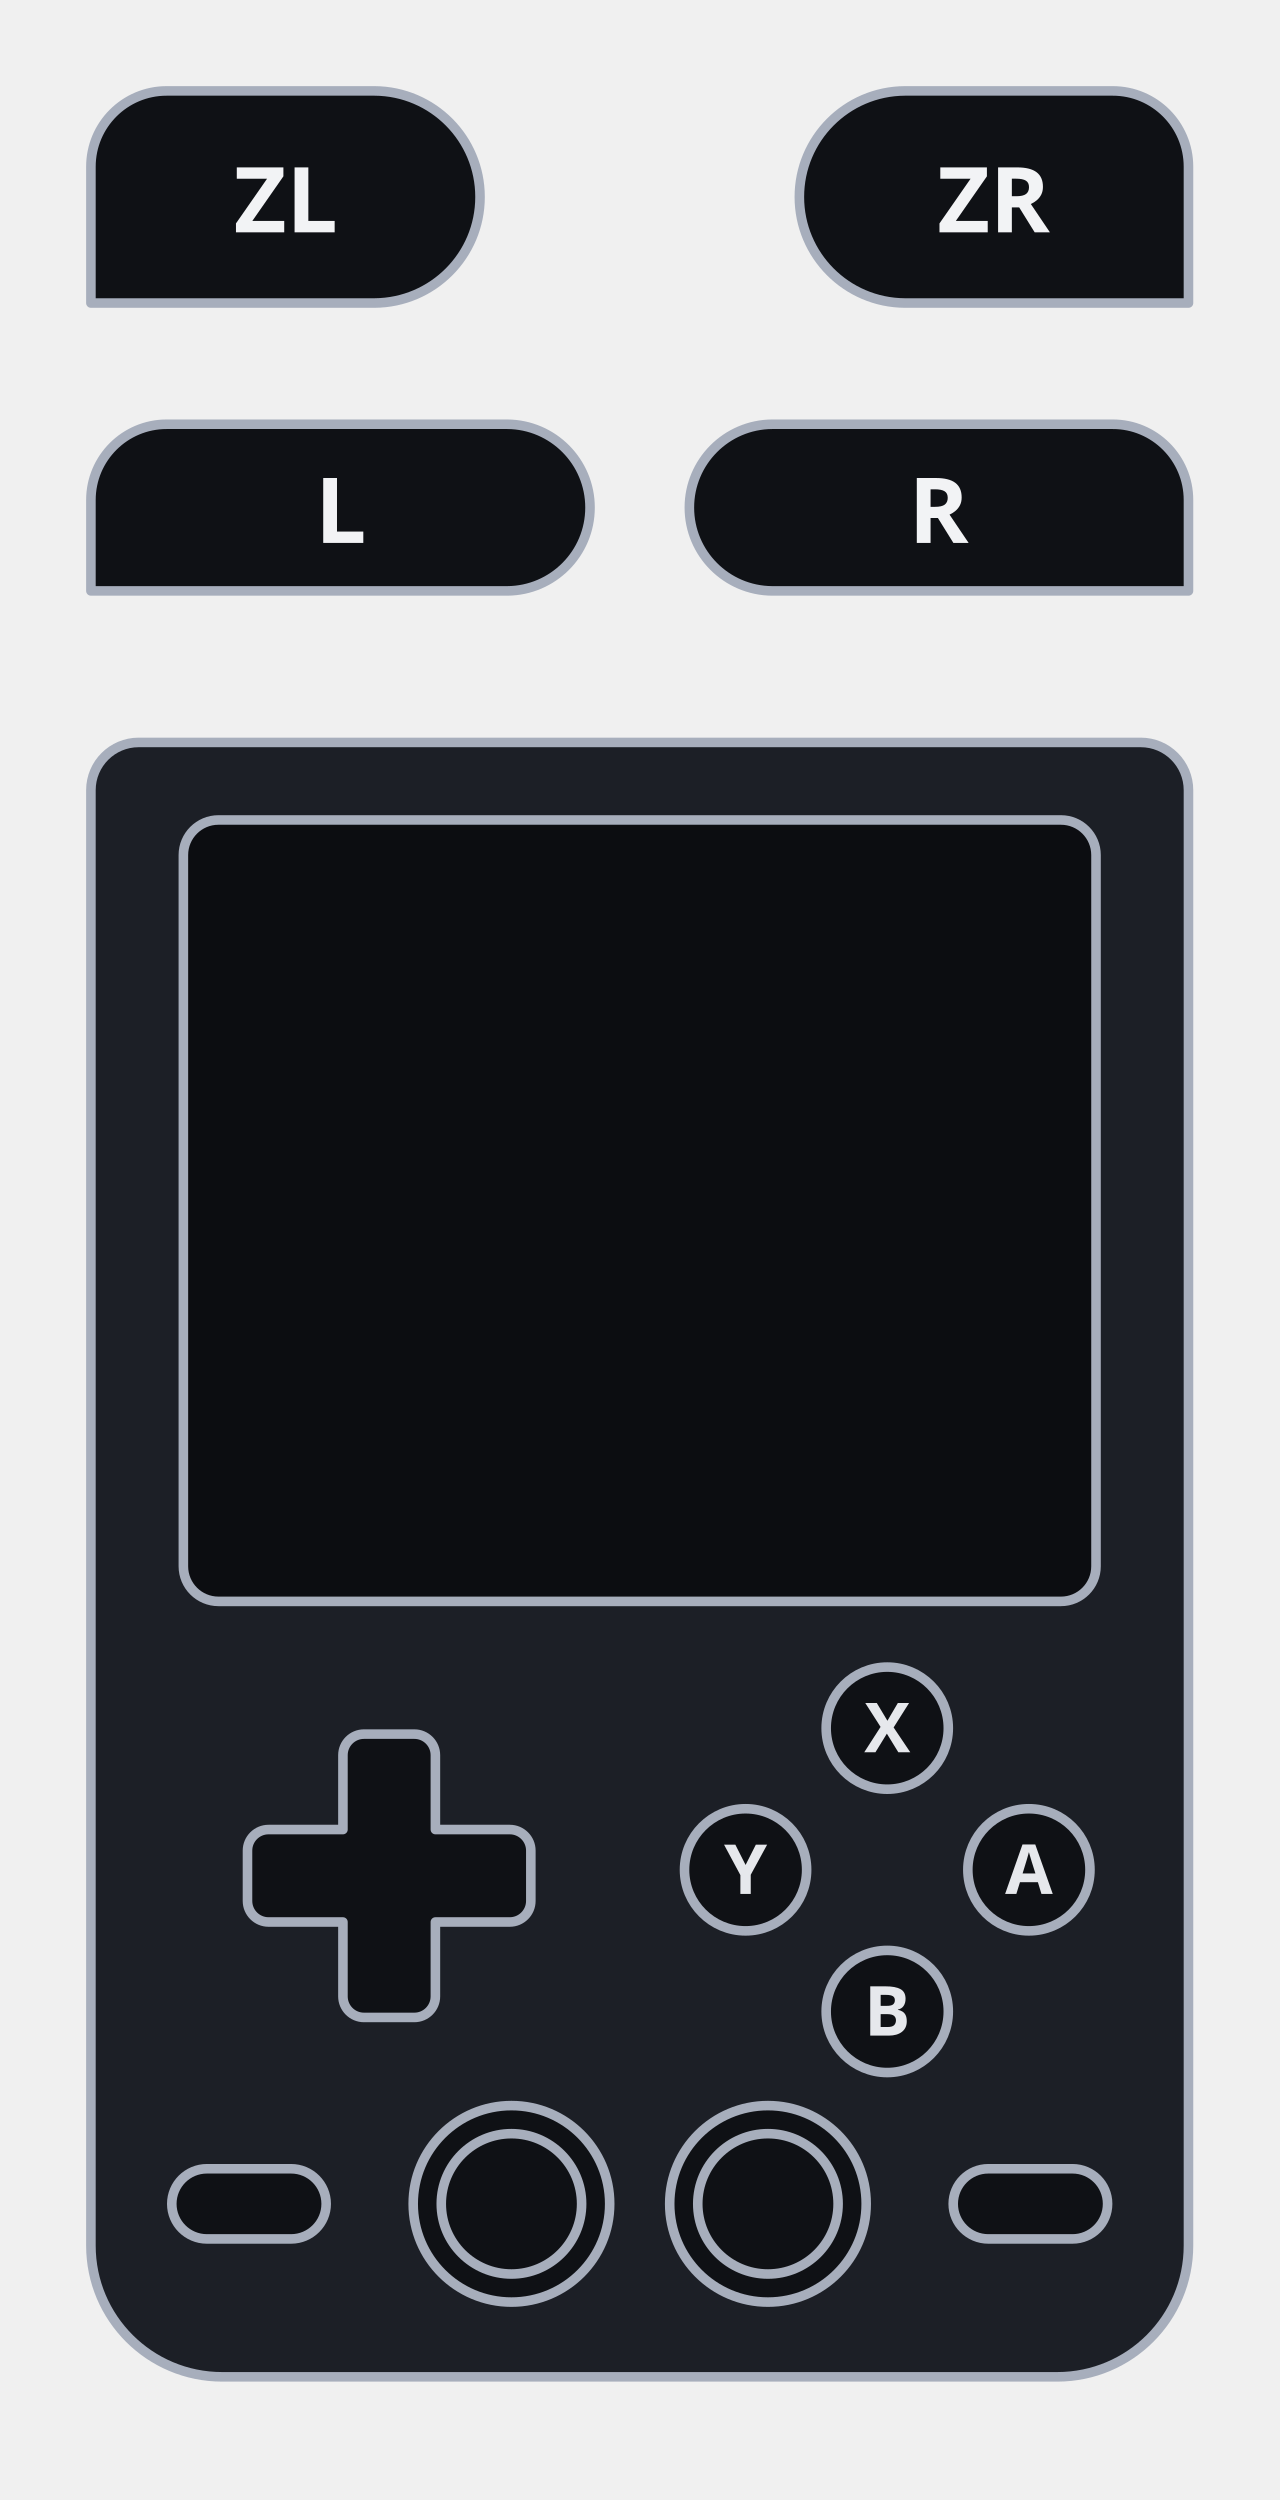
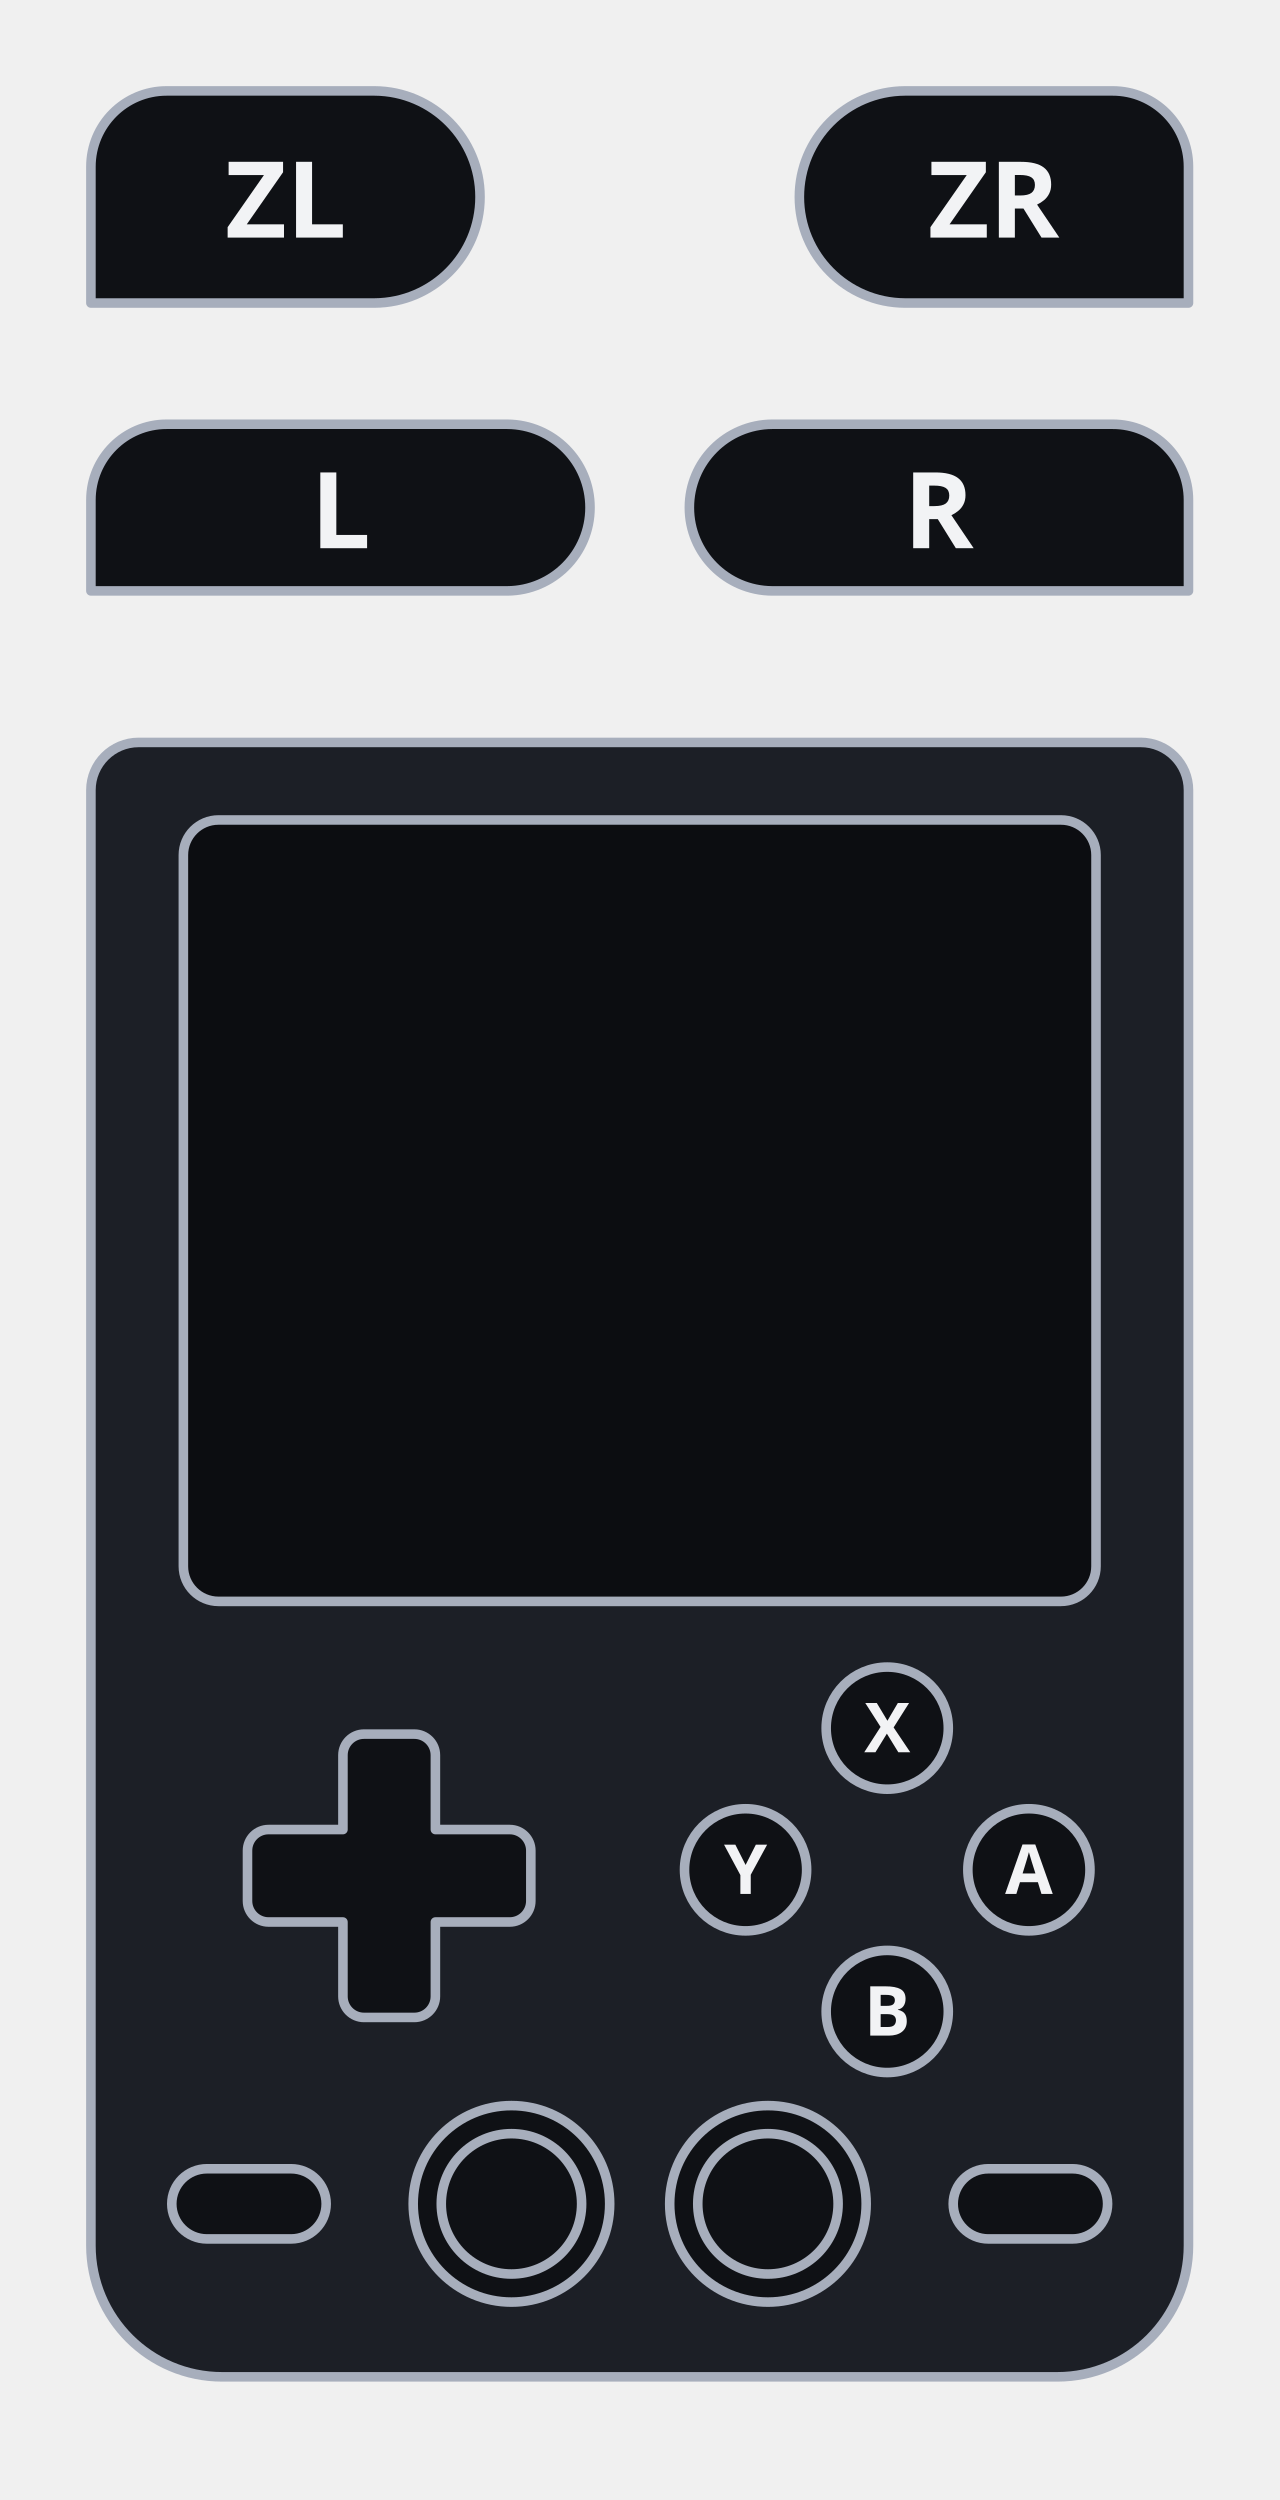
<svg xmlns="http://www.w3.org/2000/svg" width="334.232" height="653.113" viewBox="-2.309 -196.487 364.617 712.487" style="overflow:visible;display:block">
  <defs>
    <linearGradient id="pb" x1="0" y1="0" x2="0" y2="1">
      <stop offset="0" stop-color="#1C1F26" />
      <stop offset="1" stop-color="#1C1F26" />
    </linearGradient>
    <linearGradient id="rim" x1="0" y1="0" x2="0" y2="1">
      <stop offset="0" stop-color="#fff" stop-opacity=".16" />
      <stop offset=".35" stop-color="#fff" stop-opacity="0" />
    </linearGradient>
    <radialGradient id="floor">
      <stop offset="0" stop-color="#000" stop-opacity=".55" />
      <stop offset="1" stop-color="#000" stop-opacity="0" />
    </radialGradient>
  </defs>
  <defs />
  <defs />
  <path d="M37.2,15.1 H322.8 A13.6,13.6 0 0 1 336.4,28.7 V443.5 A37.4,37.4 0 0 1 299,480.9 H61 A37.4,37.4 0 0 1 23.6,443.5 V28.7 A13.6,13.6 0 0 1 37.2,15.1 Z" fill="#1C1F26" stroke="#A7AEBC" stroke-width="2.5" vector-effect="non-scaling-stroke" />
  <rect x="49.95" y="37.2" width="260.1" height="222.7" rx="10" fill="#0C0D11" stroke="#A7AEBC" stroke-width="2.5" vector-effect="non-scaling-stroke" />
  <circle cx="143.45" cy="431.6" r="28" fill="#0F1115" stroke="#A7AEBC" stroke-width="2.5" vector-effect="non-scaling-stroke" />
  <mask id="LS_ring360m140" maskUnits="userSpaceOnUse" x="-5000" y="-5000" width="10000" height="10000">
    <rect x="-5000" y="-5000" width="10000" height="10000" fill="#fff" />
    <circle cx="143.45" cy="431.6" r="20" fill="#000" stroke="#000" stroke-width="7.636" stroke-linejoin="round" />
  </mask>
  <circle cx="143.45" cy="431.6" r="20" fill="none" stroke="#72D6E8" stroke-width="13.091" stroke-linejoin="round" mask="url(#LS_ring360m140)" class="hLS24" display="none" />
  <circle cx="143.45" cy="431.6" r="20" fill="#0F1115" stroke="#A7AEBC" stroke-width="2.5" vector-effect="non-scaling-stroke" class="p8x25" />
  <circle cx="216.55" cy="431.6" r="28" fill="#0F1115" stroke="#A7AEBC" stroke-width="2.5" vector-effect="non-scaling-stroke" />
  <mask id="RS_ring361m141" maskUnits="userSpaceOnUse" x="-5000" y="-5000" width="10000" height="10000">
    <rect x="-5000" y="-5000" width="10000" height="10000" fill="#fff" />
    <circle cx="216.55" cy="431.6" r="20" fill="#000" stroke="#000" stroke-width="7.636" stroke-linejoin="round" />
  </mask>
  <circle cx="216.55" cy="431.6" r="20" fill="none" stroke="#72D6E8" stroke-width="13.091" stroke-linejoin="round" mask="url(#RS_ring361m141)" class="hRS26" display="none" />
  <circle cx="216.55" cy="431.6" r="20" fill="#0F1115" stroke="#A7AEBC" stroke-width="2.5" vector-effect="non-scaling-stroke" class="p9x27" />
  <clipPath id="dp319">
    <path d="M95.425,303.725 A6,6 0 0 1 101.425,297.725 H115.775 A6,6 0 0 1 121.775,303.725 V324.925 H142.975 A6,6 0 0 1 148.975,330.925 V345.275 A6,6 0 0 1 142.975,351.275 H121.775 V372.475 A6,6 0 0 1 115.775,378.475 H101.425 A6,6 0 0 1 95.425,372.475 V351.275 H74.225 A6,6 0 0 1 68.225,345.275 V330.925 A6,6 0 0 1 74.225,324.925 H95.425 Z" />
  </clipPath>
  <path d="M95.425,303.725 A6,6 0 0 1 101.425,297.725 H115.775 A6,6 0 0 1 121.775,303.725 V324.925 H142.975 A6,6 0 0 1 148.975,330.925 V345.275 A6,6 0 0 1 142.975,351.275 H121.775 V372.475 A6,6 0 0 1 115.775,378.475 H101.425 A6,6 0 0 1 95.425,372.475 V351.275 H74.225 A6,6 0 0 1 68.225,345.275 V330.925 A6,6 0 0 1 74.225,324.925 H95.425 Z" fill="#0F1115" stroke="#A7AEBC" stroke-width="2.5" vector-effect="non-scaling-stroke" stroke-linejoin="round" class="hDup28" display="none" />
  <rect x="95.425" y="297.725" width="26.35" height="27.2" fill="#72D6E8" clip-path="url(#dp319)" class="hDup29" display="none" />
  <path d="M95.425,303.725 A6,6 0 0 1 101.425,297.725 H115.775 A6,6 0 0 1 121.775,303.725 V324.925 H142.975 A6,6 0 0 1 148.975,330.925 V345.275 A6,6 0 0 1 142.975,351.275 H121.775 V372.475 A6,6 0 0 1 115.775,378.475 H101.425 A6,6 0 0 1 95.425,372.475 V351.275 H74.225 A6,6 0 0 1 68.225,345.275 V330.925 A6,6 0 0 1 74.225,324.925 H95.425 Z" fill="#0F1115" stroke="#A7AEBC" stroke-width="2.5" vector-effect="non-scaling-stroke" stroke-linejoin="round" class="hDdown31" display="none" />
  <rect x="95.425" y="351.275" width="26.35" height="27.2" fill="#72D6E8" clip-path="url(#dp319)" class="hDdown32" display="none" />
  <path d="M95.425,303.725 A6,6 0 0 1 101.425,297.725 H115.775 A6,6 0 0 1 121.775,303.725 V324.925 H142.975 A6,6 0 0 1 148.975,330.925 V345.275 A6,6 0 0 1 142.975,351.275 H121.775 V372.475 A6,6 0 0 1 115.775,378.475 H101.425 A6,6 0 0 1 95.425,372.475 V351.275 H74.225 A6,6 0 0 1 68.225,345.275 V330.925 A6,6 0 0 1 74.225,324.925 H95.425 Z" fill="#0F1115" stroke="#A7AEBC" stroke-width="2.5" vector-effect="non-scaling-stroke" stroke-linejoin="round" class="hDleft34" display="none" />
  <rect x="68.225" y="324.925" width="27.2" height="26.35" fill="#72D6E8" clip-path="url(#dp319)" class="hDleft35" display="none" />
  <path d="M95.425,303.725 A6,6 0 0 1 101.425,297.725 H115.775 A6,6 0 0 1 121.775,303.725 V324.925 H142.975 A6,6 0 0 1 148.975,330.925 V345.275 A6,6 0 0 1 142.975,351.275 H121.775 V372.475 A6,6 0 0 1 115.775,378.475 H101.425 A6,6 0 0 1 95.425,372.475 V351.275 H74.225 A6,6 0 0 1 68.225,345.275 V330.925 A6,6 0 0 1 74.225,324.925 H95.425 Z" fill="#0F1115" stroke="#A7AEBC" stroke-width="2.5" vector-effect="non-scaling-stroke" stroke-linejoin="round" class="hDright37" display="none" />
  <rect x="121.775" y="324.925" width="27.2" height="26.35" fill="#72D6E8" clip-path="url(#dp319)" class="hDright38" display="none" />
  <path d="M95.425,303.725 A6,6 0 0 1 101.425,297.725 H115.775 A6,6 0 0 1 121.775,303.725 V324.925 H142.975 A6,6 0 0 1 148.975,330.925 V345.275 A6,6 0 0 1 142.975,351.275 H121.775 V372.475 A6,6 0 0 1 115.775,378.475 H101.425 A6,6 0 0 1 95.425,372.475 V351.275 H74.225 A6,6 0 0 1 68.225,345.275 V330.925 A6,6 0 0 1 74.225,324.925 H95.425 Z" fill="#0F1115" stroke="#A7AEBC" stroke-width="2.5" vector-effect="non-scaling-stroke" stroke-linejoin="round" class="p10x30" />
  <mask id="Y_ring355m135" maskUnits="userSpaceOnUse" x="-5000" y="-5000" width="10000" height="10000">
    <rect x="-5000" y="-5000" width="10000" height="10000" fill="#fff" />
    <circle cx="250.55" cy="296.025" r="17.404" fill="#000" stroke="#000" stroke-width="7.636" stroke-linejoin="round" />
  </mask>
  <circle cx="250.55" cy="296.025" r="17.404" fill="none" stroke="#72D6E8" stroke-width="13.091" stroke-linejoin="round" mask="url(#Y_ring355m135)" class="hY9" display="none" />
  <circle cx="250.55" cy="296.025" r="17.404" fill="#0F1115" stroke="#A7AEBC" stroke-width="2.5" vector-effect="non-scaling-stroke" class="p3x10" />
-   <text x="250.55" y="296.025" fill="#E6E8EC" font-family="sans-serif" font-weight="700" font-size="19.666" text-anchor="middle" class="p3x11" dy="6.88">X</text>
+   <text x="250.55" y="296.025" fill="#F2F3F5" font-family="sans-serif" font-weight="700" font-size="19.666" text-anchor="middle" class="p3x11" dy="6.88">X</text>
  <mask id="X_ring354m134" maskUnits="userSpaceOnUse" x="-5000" y="-5000" width="10000" height="10000">
    <rect x="-5000" y="-5000" width="10000" height="10000" fill="#fff" />
    <circle cx="210.175" cy="336.4" r="17.404" fill="#000" stroke="#000" stroke-width="7.636" stroke-linejoin="round" />
  </mask>
  <circle cx="210.175" cy="336.4" r="17.404" fill="none" stroke="#72D6E8" stroke-width="13.091" stroke-linejoin="round" mask="url(#X_ring354m134)" class="hX6" display="none" />
  <circle cx="210.175" cy="336.4" r="17.404" fill="#0F1115" stroke="#A7AEBC" stroke-width="2.5" vector-effect="non-scaling-stroke" class="p2x7" />
-   <text x="210.175" y="336.4" fill="#E6E8EC" font-family="sans-serif" font-weight="700" font-size="19.666" text-anchor="middle" class="p2x8" dy="6.88">Y</text>
+   <text x="210.175" y="336.4" fill="#F2F3F5" font-family="sans-serif" font-weight="700" font-size="19.666" text-anchor="middle" class="p2x8" dy="6.88">Y</text>
  <mask id="B_ring353m133" maskUnits="userSpaceOnUse" x="-5000" y="-5000" width="10000" height="10000">
    <rect x="-5000" y="-5000" width="10000" height="10000" fill="#fff" />
    <circle cx="290.925" cy="336.4" r="17.404" fill="#000" stroke="#000" stroke-width="7.636" stroke-linejoin="round" />
  </mask>
  <circle cx="290.925" cy="336.4" r="17.404" fill="none" stroke="#72D6E8" stroke-width="13.091" stroke-linejoin="round" mask="url(#B_ring353m133)" class="hB3" display="none" />
  <circle cx="290.925" cy="336.4" r="17.404" fill="#0F1115" stroke="#A7AEBC" stroke-width="2.5" vector-effect="non-scaling-stroke" class="p1x4" />
-   <text x="290.925" y="336.4" fill="#E6E8EC" font-family="sans-serif" font-weight="700" font-size="19.666" text-anchor="middle" class="p1x5" dy="6.88">A</text>
+   <text x="290.925" y="336.4" fill="#F2F3F5" font-family="sans-serif" font-weight="700" font-size="19.666" text-anchor="middle" class="p1x5" dy="6.88">A</text>
  <mask id="A_ring352m132" maskUnits="userSpaceOnUse" x="-5000" y="-5000" width="10000" height="10000">
    <rect x="-5000" y="-5000" width="10000" height="10000" fill="#fff" />
    <circle cx="250.55" cy="376.775" r="17.404" fill="#000" stroke="#000" stroke-width="7.636" stroke-linejoin="round" />
  </mask>
  <circle cx="250.55" cy="376.775" r="17.404" fill="none" stroke="#72D6E8" stroke-width="13.091" stroke-linejoin="round" mask="url(#A_ring352m132)" class="hA0" display="none" />
  <circle cx="250.55" cy="376.775" r="17.404" fill="#0F1115" stroke="#A7AEBC" stroke-width="2.5" vector-effect="non-scaling-stroke" class="p0x1" />
-   <text x="250.55" y="376.775" fill="#E6E8EC" font-family="sans-serif" font-weight="700" font-size="19.666" text-anchor="middle" class="p0x2" dy="6.88">B</text>
+   <text x="250.55" y="376.775" fill="#F2F3F5" font-family="sans-serif" font-weight="700" font-size="19.666" text-anchor="middle" class="p0x2" dy="6.88">B</text>
  <mask id="SELECT_ring367m143" maskUnits="userSpaceOnUse" x="-5000" y="-5000" width="10000" height="10000">
    <rect x="-5000" y="-5000" width="10000" height="10000" fill="#fff" />
    <rect x="46.65" y="421.6" width="44" height="20" rx="10" fill="#000" stroke="#000" stroke-width="7.636" stroke-linejoin="round" />
  </mask>
  <rect x="46.65" y="421.6" width="44" height="20" rx="10" fill="none" stroke="#72D6E8" stroke-width="13.091" stroke-linejoin="round" mask="url(#SELECT_ring367m143)" class="hSELECT42" display="none" />
  <rect x="46.65" y="421.6" width="44" height="20" rx="10" fill="#0F1115" stroke="#A7AEBC" stroke-width="2.5" vector-effect="non-scaling-stroke" class="p15x43" />
  <mask id="START_ring366m142" maskUnits="userSpaceOnUse" x="-5000" y="-5000" width="10000" height="10000">
    <rect x="-5000" y="-5000" width="10000" height="10000" fill="#fff" />
    <rect x="269.35" y="421.6" width="44" height="20" rx="10" fill="#000" stroke="#000" stroke-width="7.636" stroke-linejoin="round" />
  </mask>
  <rect x="269.35" y="421.6" width="44" height="20" rx="10" fill="none" stroke="#72D6E8" stroke-width="13.091" stroke-linejoin="round" mask="url(#START_ring366m142)" class="hSTART40" display="none" />
  <rect x="269.35" y="421.6" width="44" height="20" rx="10" fill="#0F1115" stroke="#A7AEBC" stroke-width="2.5" vector-effect="non-scaling-stroke" class="p14x41" />
  <mask id="LB_ring356m136" maskUnits="userSpaceOnUse" x="-5000" y="-5000" width="10000" height="10000">
    <rect x="-5000" y="-5000" width="10000" height="10000" fill="#fff" />
    <path d="M23.6,-28.081 V-53.99 A21.591,21.591 0 0 1 45.191,-75.58 H142.25 A23.75,23.75 0 0 1 142.25,-28.081 Z" fill="#000" stroke="#000" stroke-width="7.636" stroke-linejoin="round" />
  </mask>
  <path d="M23.6,-28.081 V-53.99 A21.591,21.591 0 0 1 45.191,-75.58 H142.25 A23.75,23.75 0 0 1 142.25,-28.081 Z" fill="none" stroke="#72D6E8" stroke-width="13.091" stroke-linejoin="round" mask="url(#LB_ring356m136)" class="hLB12" display="none" />
  <path d="M23.6,-28.081 V-53.99 A21.591,21.591 0 0 1 45.191,-75.58 H142.25 A23.75,23.75 0 0 1 142.25,-28.081 Z" fill="#0F1115" stroke="#A7AEBC" stroke-width="2.5" vector-effect="non-scaling-stroke" stroke-linejoin="round" class="p4x13" />
-   <text x="94.8" y="-50.831" fill="#F2F3F5" font-family="sans-serif" font-weight="700" font-size="25.909" text-anchor="middle" class="p4x14" dy="9.07">L</text>
+   <text x="94.8" y="-50.831" fill="#F2F3F5" font-family="sans-serif" font-weight="700" font-size="30.227" text-anchor="middle" class="p4x14" dy="10.58">L</text>
  <mask id="LT_ring358m138" maskUnits="userSpaceOnUse" x="-5000" y="-5000" width="10000" height="10000">
    <rect x="-5000" y="-5000" width="10000" height="10000" fill="#fff" />
    <path d="M23.6,-110.125 V-148.988 A21.591,21.591 0 0 1 45.191,-170.578 H104.445 A30.227,30.227 0 0 1 104.445,-110.125 Z" fill="#000" stroke="#000" stroke-width="7.636" stroke-linejoin="round" />
  </mask>
  <path d="M23.6,-110.125 V-148.988 A21.591,21.591 0 0 1 45.191,-170.578 H104.445 A30.227,30.227 0 0 1 104.445,-110.125 Z" fill="none" stroke="#72D6E8" stroke-width="13.091" stroke-linejoin="round" mask="url(#LT_ring358m138)" class="hLT18" display="none" />
  <path d="M23.6,-110.125 V-148.988 A21.591,21.591 0 0 1 45.191,-170.578 H104.445 A30.227,30.227 0 0 1 104.445,-110.125 Z" fill="#0F1115" stroke="#A7AEBC" stroke-width="2.5" vector-effect="non-scaling-stroke" stroke-linejoin="round" class="p6x19" />
-   <text x="79.136" y="-139.352" fill="#F2F3F5" font-family="sans-serif" font-weight="700" font-size="25.909" text-anchor="middle" class="p6x20" dy="9.07">ZL</text>
+   <text x="79.136" y="-139.352" fill="#F2F3F5" font-family="sans-serif" font-weight="700" font-size="30.227" text-anchor="middle" class="p6x20" dy="10.58">ZL</text>
  <mask id="RB_ring357m137" maskUnits="userSpaceOnUse" x="-5000" y="-5000" width="10000" height="10000">
    <rect x="-5000" y="-5000" width="10000" height="10000" fill="#fff" />
    <path d="M336.4,-28.081 V-53.99 A21.591,21.591 0 0 0 314.809,-75.58 H217.75 A23.75,23.75 0 0 0 217.75,-28.081 Z" fill="#000" stroke="#000" stroke-width="7.636" stroke-linejoin="round" />
  </mask>
  <path d="M336.4,-28.081 V-53.99 A21.591,21.591 0 0 0 314.809,-75.58 H217.75 A23.75,23.75 0 0 0 217.75,-28.081 Z" fill="none" stroke="#72D6E8" stroke-width="13.091" stroke-linejoin="round" mask="url(#RB_ring357m137)" class="hRB15" display="none" />
  <path d="M336.4,-28.081 V-53.99 A21.591,21.591 0 0 0 314.809,-75.58 H217.75 A23.75,23.75 0 0 0 217.75,-28.081 Z" fill="#0F1115" stroke="#A7AEBC" stroke-width="2.5" vector-effect="non-scaling-stroke" stroke-linejoin="round" class="p5x16" />
-   <text x="265.2" y="-50.831" fill="#F2F3F5" font-family="sans-serif" font-weight="700" font-size="25.909" text-anchor="middle" class="p5x17" dy="9.07">R</text>
+   <text x="265.2" y="-50.831" fill="#F2F3F5" font-family="sans-serif" font-weight="700" font-size="30.227" text-anchor="middle" class="p5x17" dy="10.58">R</text>
  <mask id="RT_ring359m139" maskUnits="userSpaceOnUse" x="-5000" y="-5000" width="10000" height="10000">
    <rect x="-5000" y="-5000" width="10000" height="10000" fill="#fff" />
    <path d="M336.4,-110.125 V-148.988 A21.591,21.591 0 0 0 314.809,-170.578 H255.555 A30.227,30.227 0 0 0 255.555,-110.125 Z" fill="#000" stroke="#000" stroke-width="7.636" stroke-linejoin="round" />
  </mask>
  <path d="M336.4,-110.125 V-148.988 A21.591,21.591 0 0 0 314.809,-170.578 H255.555 A30.227,30.227 0 0 0 255.555,-110.125 Z" fill="none" stroke="#72D6E8" stroke-width="13.091" stroke-linejoin="round" mask="url(#RT_ring359m139)" class="hRT21" display="none" />
  <path d="M336.4,-110.125 V-148.988 A21.591,21.591 0 0 0 314.809,-170.578 H255.555 A30.227,30.227 0 0 0 255.555,-110.125 Z" fill="#0F1115" stroke="#A7AEBC" stroke-width="2.5" vector-effect="non-scaling-stroke" stroke-linejoin="round" class="p7x22" />
-   <text x="280.864" y="-139.352" fill="#F2F3F5" font-family="sans-serif" font-weight="700" font-size="25.909" text-anchor="middle" class="p7x23" dy="9.07">ZR</text>
+   <text x="280.864" y="-139.352" fill="#F2F3F5" font-family="sans-serif" font-weight="700" font-size="30.227" text-anchor="middle" class="p7x23" dy="10.58">ZR</text>
</svg>
